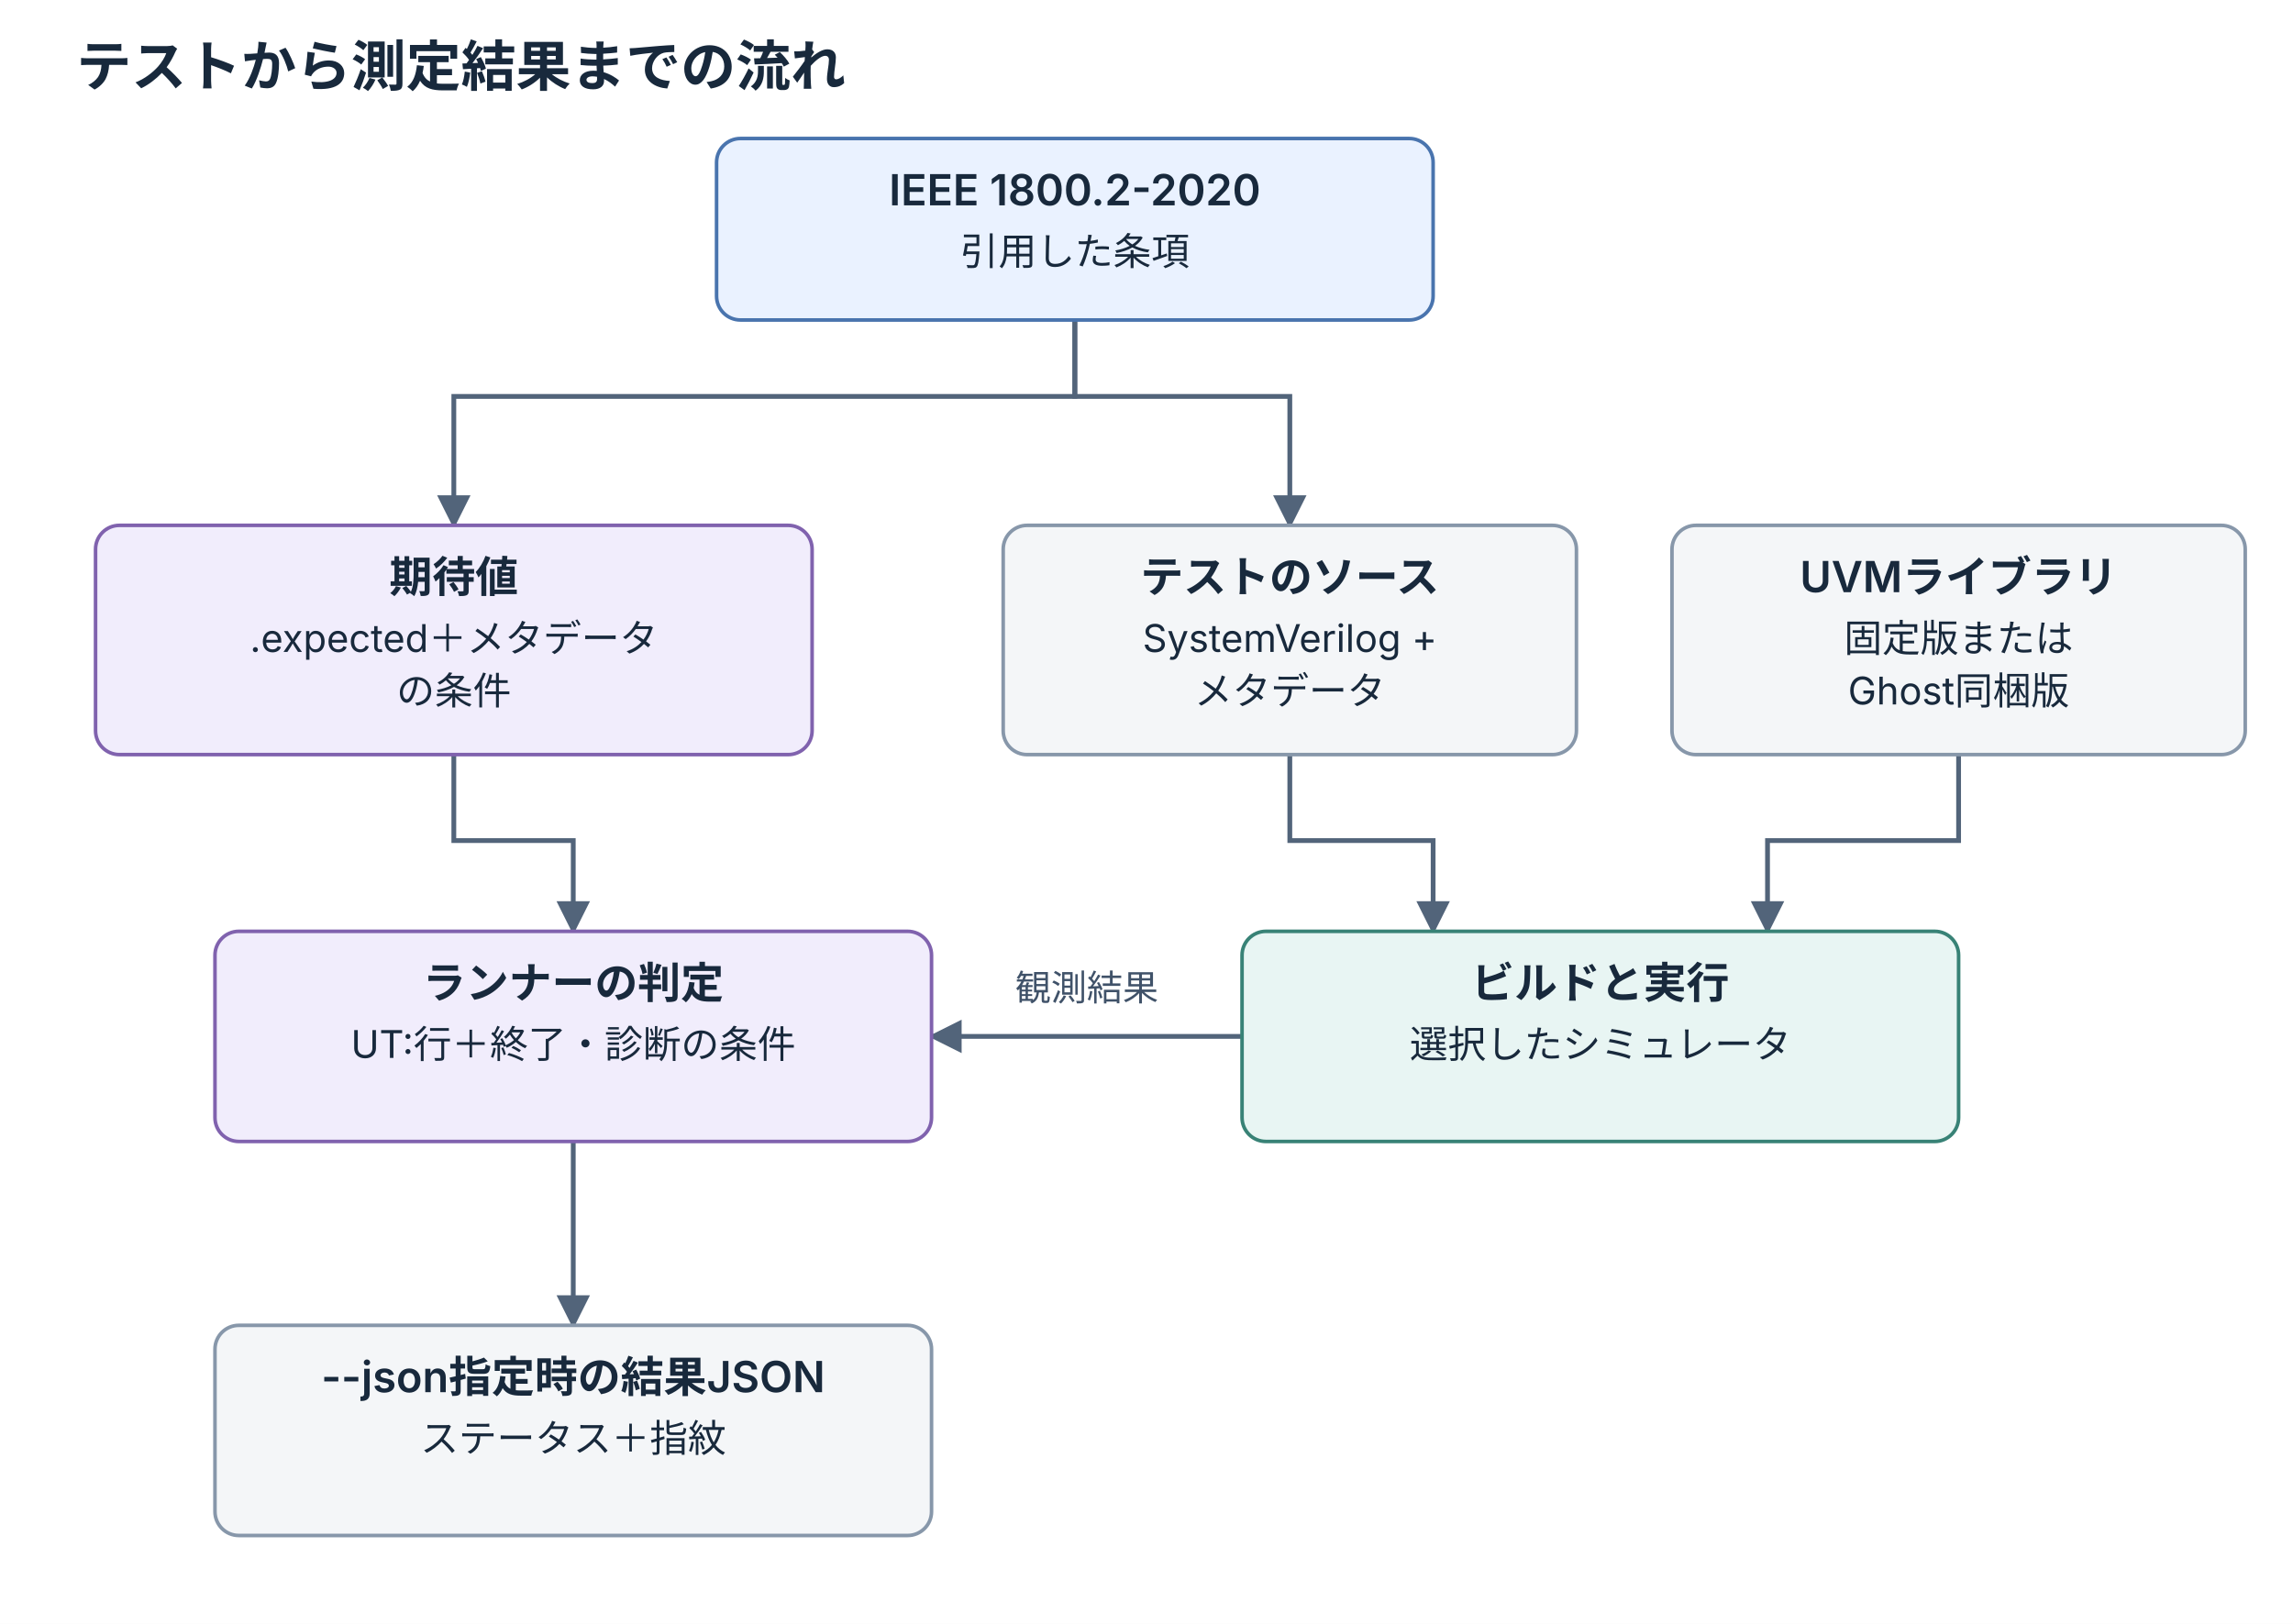
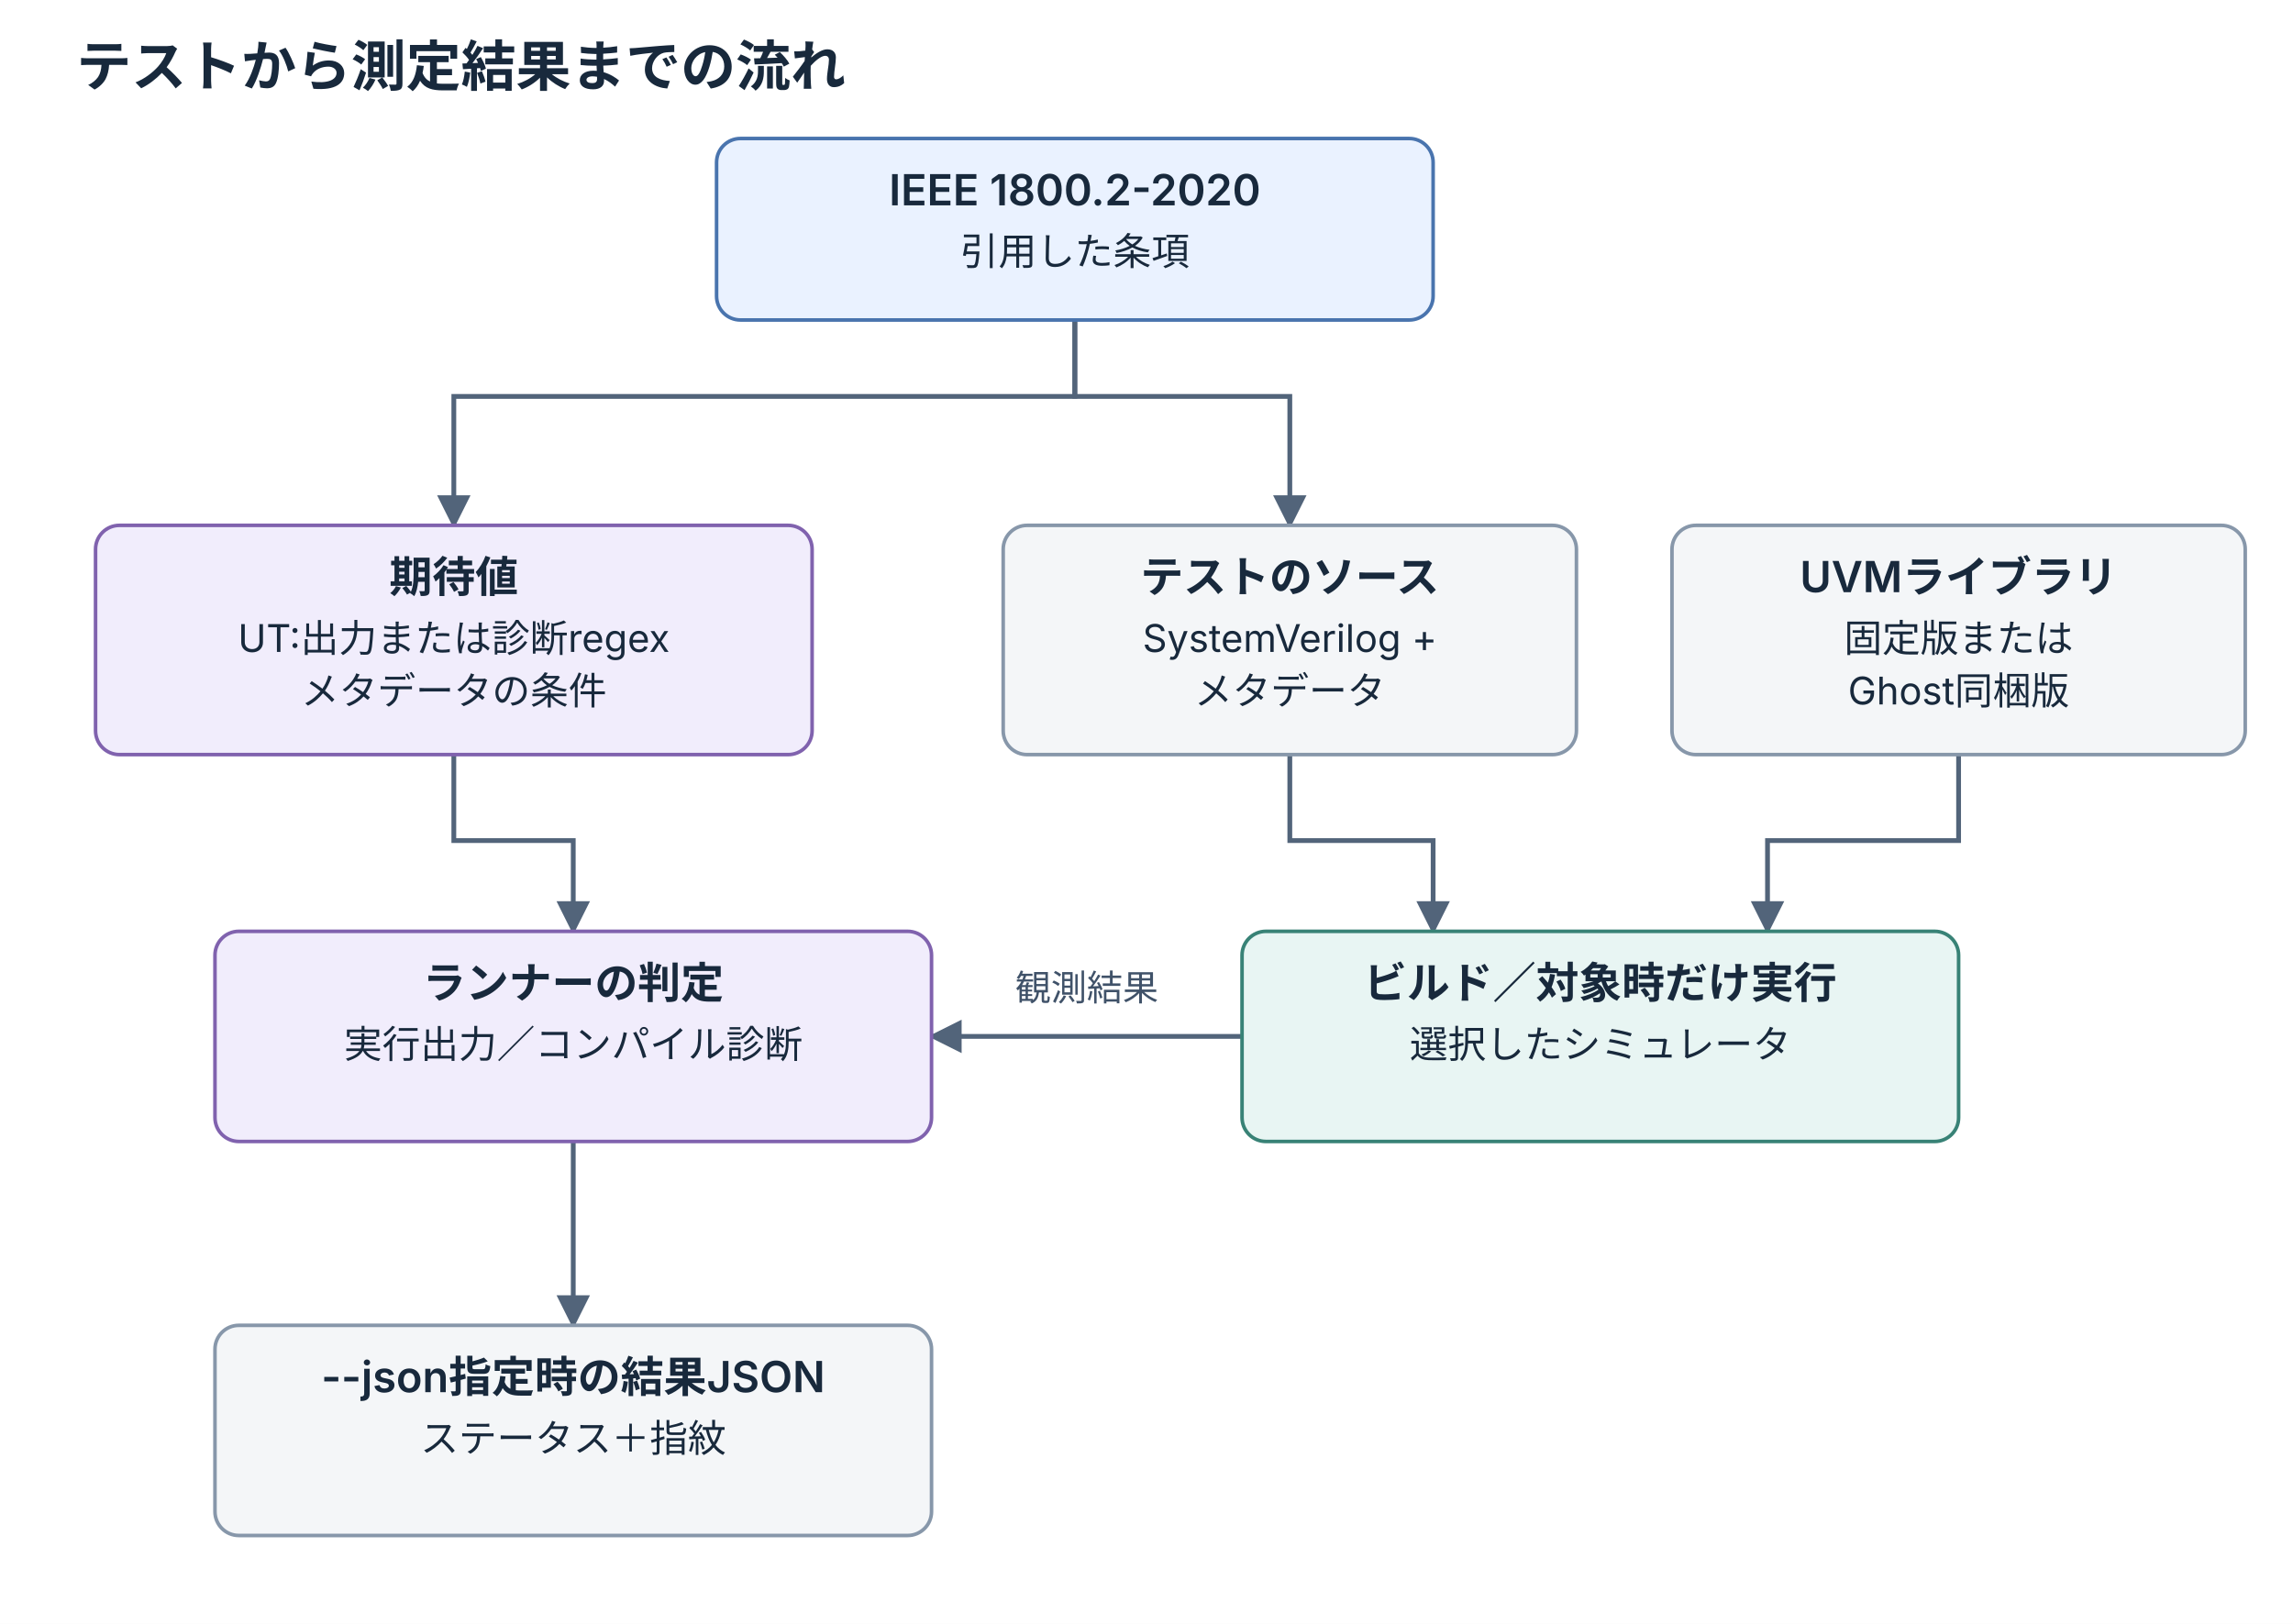
<svg xmlns="http://www.w3.org/2000/svg" width="960" height="680" viewBox="0 0 960 680" role="img" aria-labelledby="title desc">
  <defs>
    <marker id="arrow" viewBox="0 0 10 10" refX="9" refY="5" markerWidth="7" markerHeight="7" orient="auto-start-reverse">
      <path d="M 0 0 L 10 5 L 0 10 Z" fill="#52647a" />
    </marker>
  </defs>
  <style>
    text { font-family: system-ui, -apple-system, "Segoe UI", "Noto Sans JP", sans-serif; fill: #18293c; }
    .heading { font-size: 23px; font-weight: 650; }
    .label { font-size: 18px; font-weight: 600; }
    .body { font-size: 16px; }
    .edge-label { font-size: 15px; fill: #405269; }
    .edge { fill: none; stroke: #52647a; stroke-width: 2; marker-end: url(#arrow); }
    .ownership { stroke-dasharray: 5 5; }
    .neutral { fill: #f4f6f8; stroke: #8797aa; }
    .standard { fill: #eaf2ff; stroke: #4974ae; }
    .expectation { fill: #f1edfc; stroke: #8062ae; }
    .execution { fill: #e8f5f3; stroke: #388276; }
    rect.node { stroke-width: 1.5; }
  </style>
  <rect width="960" height="680" fill="#ffffff" />
  <text x="32" y="36" class="heading" text-anchor="start">テストから測定結果までの流れ</text>
  <path class="edge" d="M 450 134 V 166 H 190 V 220" />
  <path class="edge" d="M 450 134 V 166 H 540 V 220" />
  <path class="edge" d="M 190 316 V 352 H 240 V 390" />
  <path class="edge" d="M 540 316 V 352 H 600 V 390" />
  <path class="edge" d="M 820 316 V 352 H 740 V 390" />
  <path class="edge" d="M 520 434 H 390" />
  <path class="edge" d="M 240 478 V 555" />
  <text x="455" y="419" class="edge-label" text-anchor="middle">観測結果</text>
  <g id="standard">
    <rect class="node standard" x="300" y="58" width="300" height="76" rx="10" />
    <text x="450.0" y="86" class="label" text-anchor="middle">IEEE 1800.2-2020</text>
    <text x="450.0" y="111" class="body" text-anchor="middle">引用した条項</text>
  </g>
  <g id="expected">
    <rect class="node expectation" x="40" y="220" width="300" height="96" rx="10" />
    <text x="190.0" y="248" class="label" text-anchor="middle">期待値</text>
-     <text x="190.0" y="273" class="body" text-anchor="middle">.expected＋メタデータ</text>
-     <text x="190.0" y="295" class="body" text-anchor="middle">の条件</text>
+     <text x="190.0" y="273" class="body" text-anchor="middle">UT:出力または診断regex</text>
+     <text x="190.0" y="295" class="body" text-anchor="middle">メタデータの条件</text>
  </g>
  <g id="test">
    <rect class="node neutral" x="420" y="220" width="240" height="96" rx="10" />
    <text x="540.0" y="248" class="label" text-anchor="middle">テストのソース</text>
    <text x="540.0" y="273" class="body" text-anchor="middle">SystemVerilog +</text>
    <text x="540.0" y="295" class="body" text-anchor="middle">メタデータ</text>
  </g>
  <g id="library">
    <rect class="node neutral" x="700" y="220" width="240" height="96" rx="10" />
    <text x="820.0" y="248" class="label" text-anchor="middle">UVMライブラリ</text>
    <text x="820.0" y="273" class="body" text-anchor="middle">固定版または</text>
    <text x="820.0" y="295" class="body" text-anchor="middle">Ghost同梱版</text>
  </g>
  <g id="execute">
    <rect class="node execution" x="520" y="390" width="300" height="88" rx="10" />
-     <text x="670.0" y="418" class="label" text-anchor="middle">ビルドと実行</text>
+     <text x="670.0" y="418" class="label" text-anchor="middle">ビルド／対象時だけ実行</text>
    <text x="670.0" y="443" class="body" text-anchor="middle">選択したシミュレータ</text>
  </g>
  <g id="judge">
    <rect class="node expectation" x="90" y="390" width="300" height="88" rx="10" />
    <text x="240.0" y="418" class="label" text-anchor="middle">ランナーの判定</text>
-     <text x="240.0" y="443" class="body" text-anchor="middle">UT:行＋終了・診断の条件</text>
+     <text x="240.0" y="443" class="body" text-anchor="middle">実行出力／コンパイル診断</text>
  </g>
  <g id="result">
    <rect class="node neutral" x="90" y="555" width="300" height="88" rx="10" />
    <text x="240.0" y="583" class="label" text-anchor="middle">--json指定時の結果JSON</text>
    <text x="240.0" y="608" class="body" text-anchor="middle">ステータス＋指紋</text>
  </g>
</svg>
